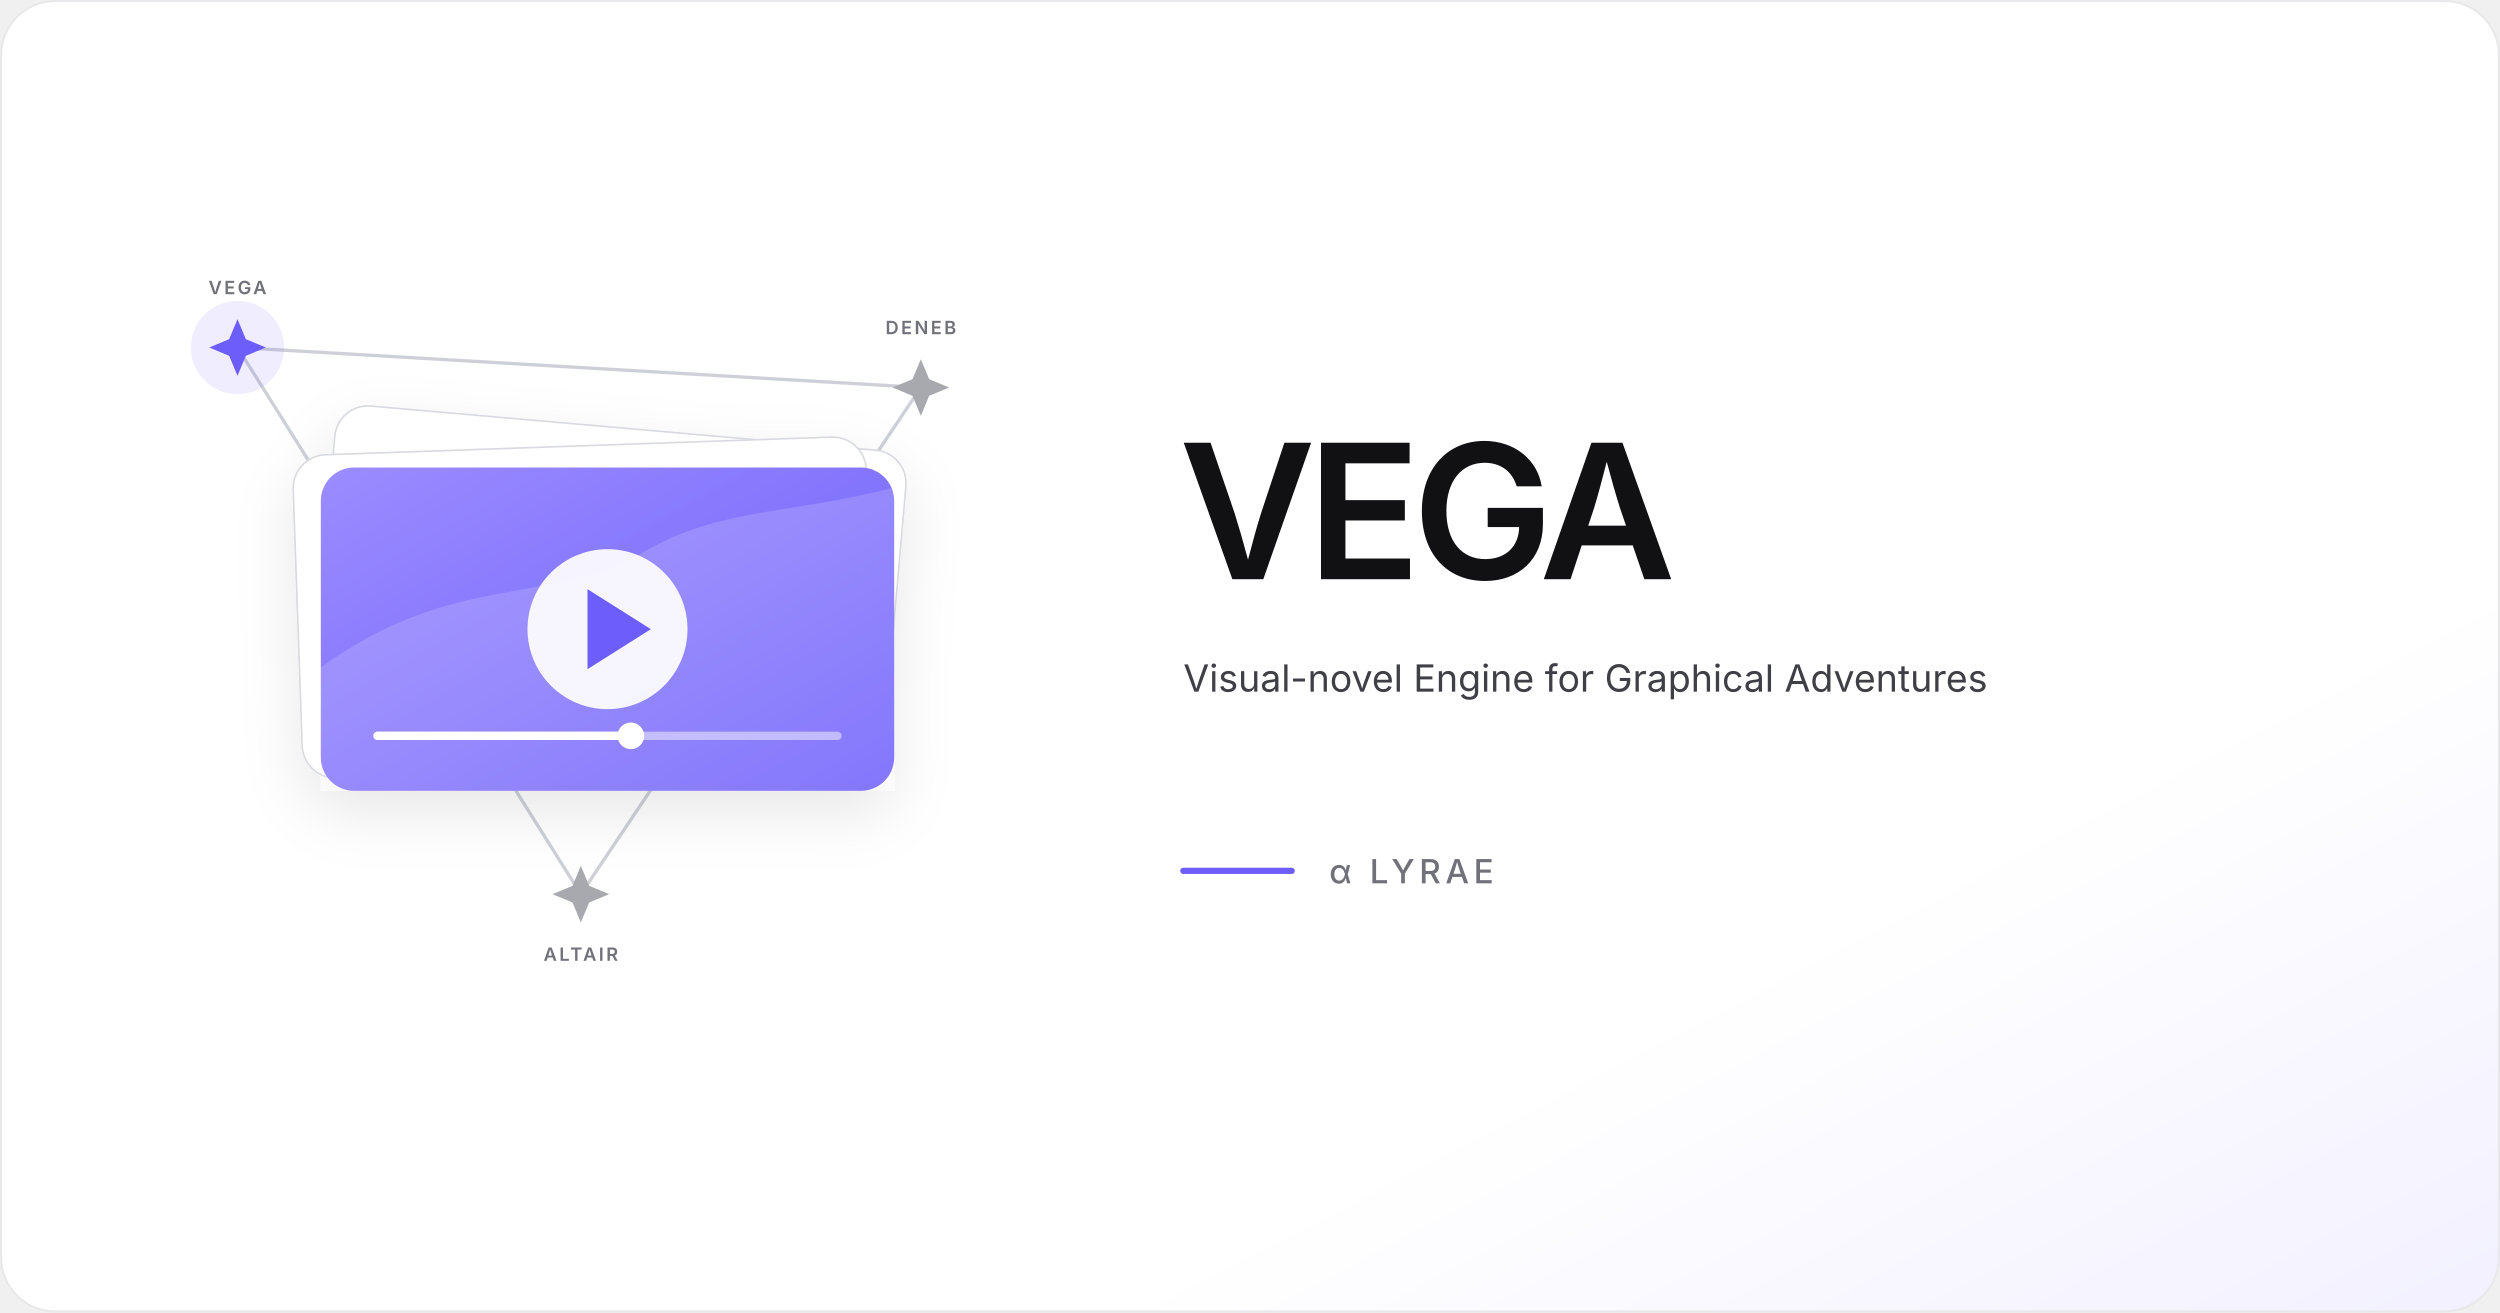
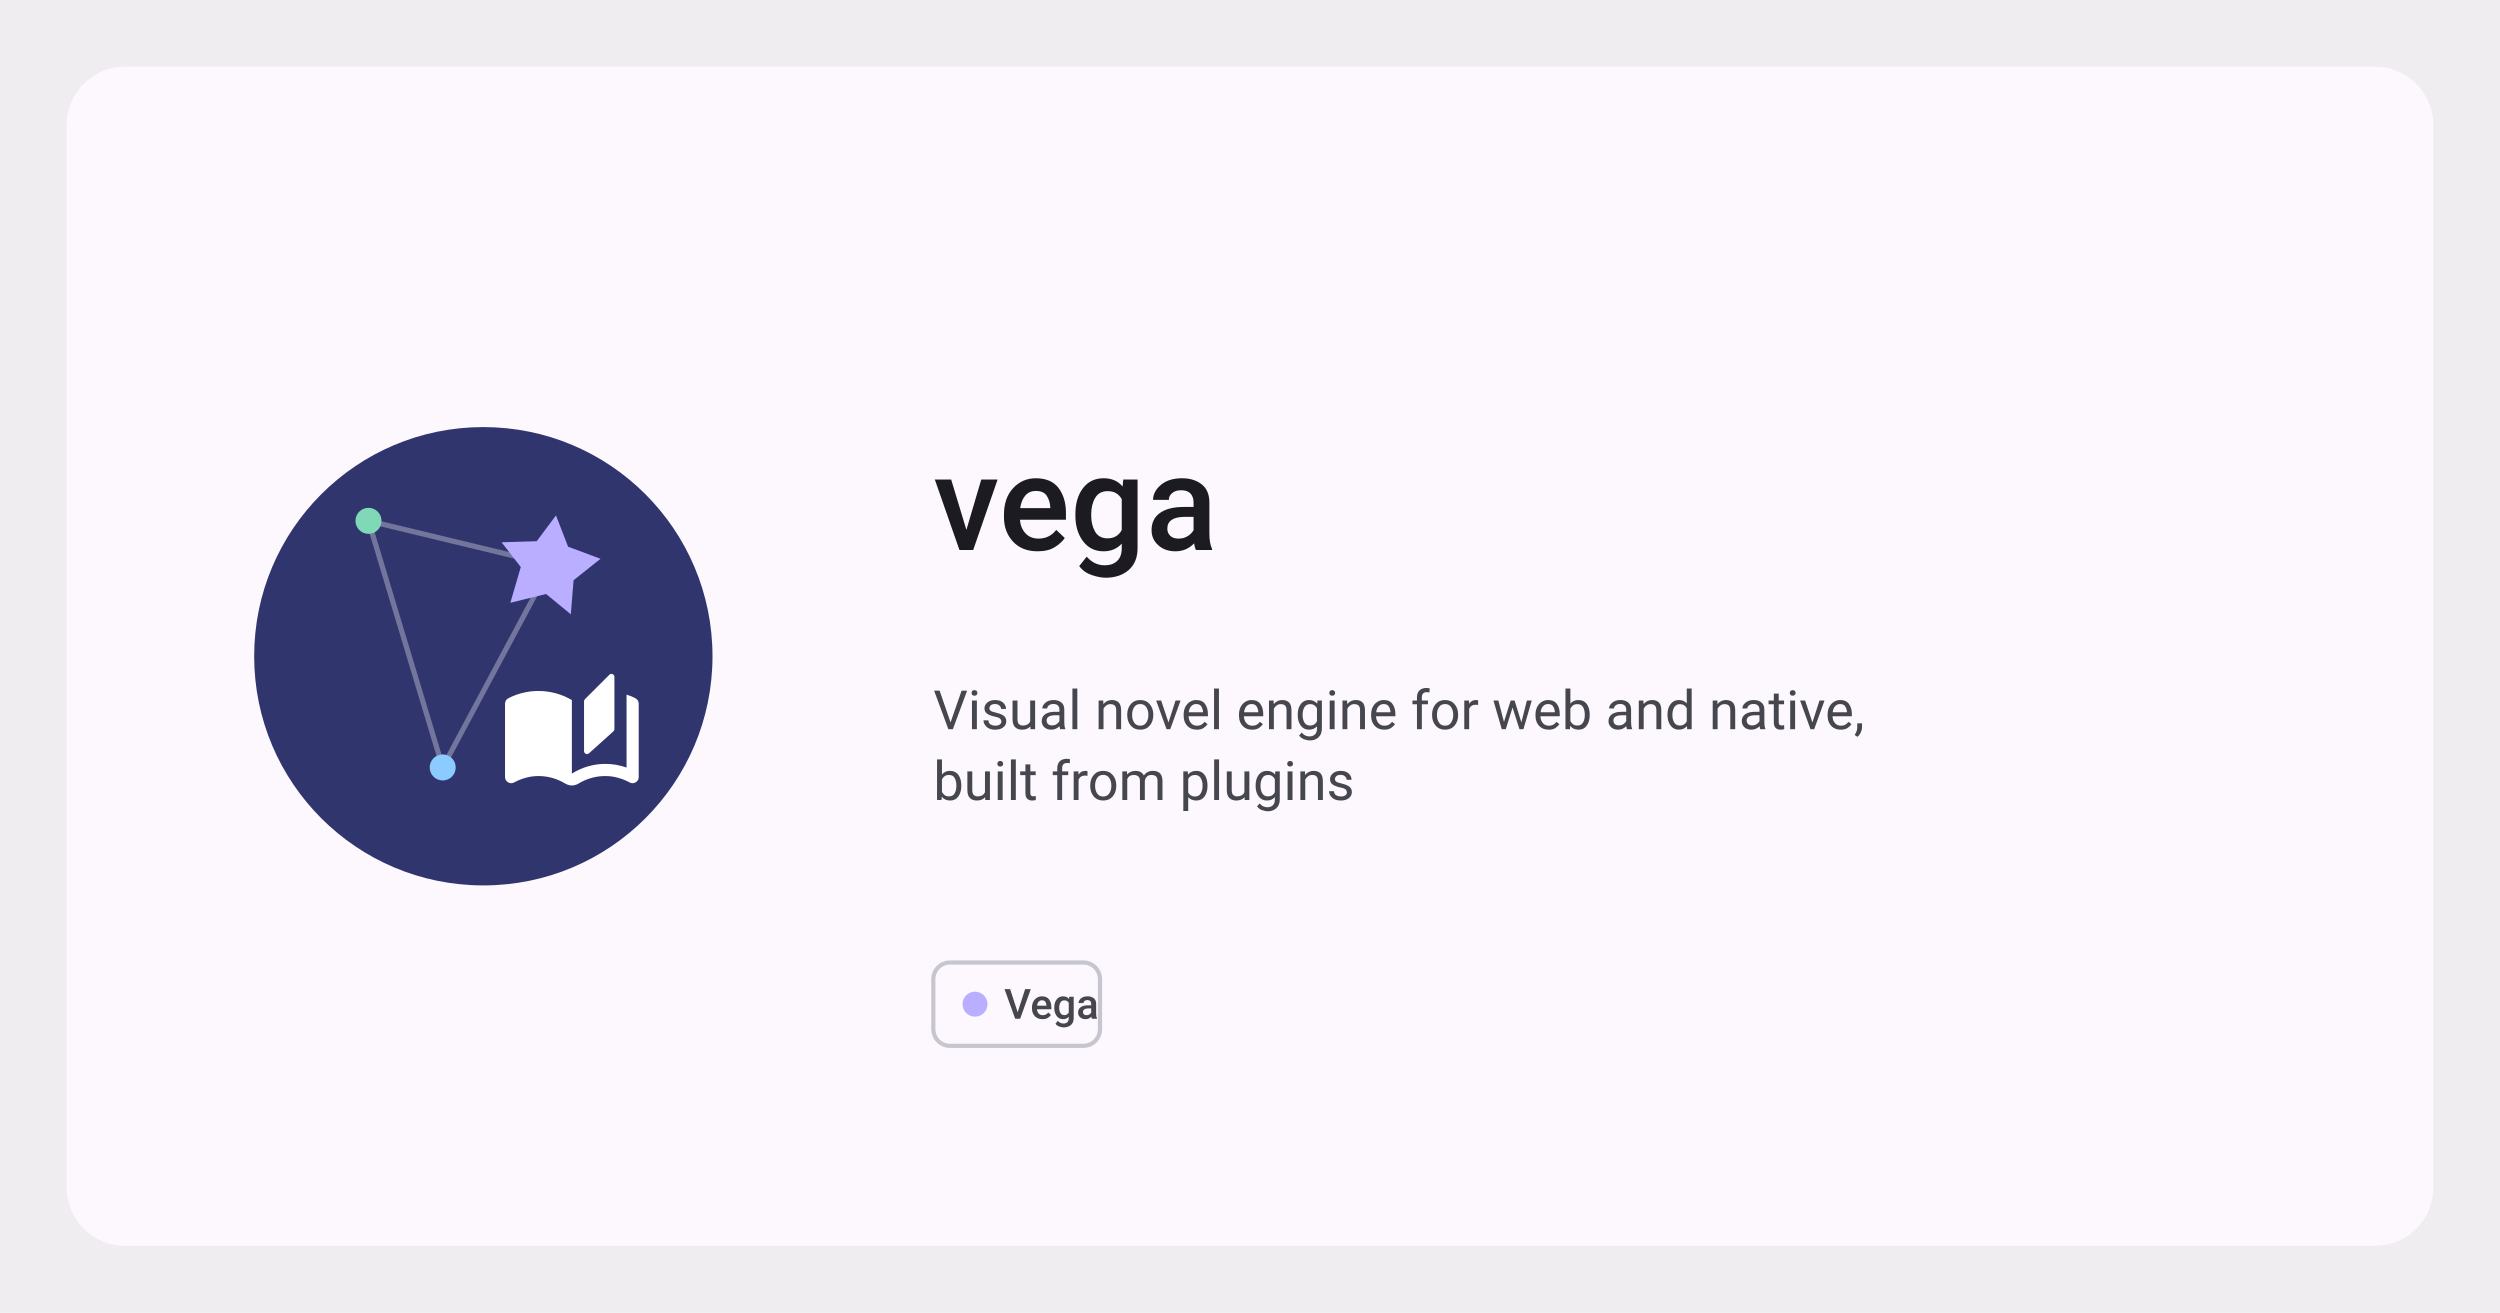
- <svg xmlns="http://www.w3.org/2000/svg" viewBox="0 0 1200 630" role="img" aria-labelledby="title desc">
-   <defs>
-     <linearGradient id="background" x1="0" y1="0" x2="1" y2="1">
-       <stop offset="0" stop-color="#FFFFFF" />
-       <stop offset=".72" stop-color="#FFFFFF" />
-       <stop offset="1" stop-color="#F2F0FF" />
-     </linearGradient>
-     <linearGradient id="accent" x1="0" y1="0" x2="1" y2="1">
-       <stop offset="0" stop-color="#9B8CFF" />
-       <stop offset="1" stop-color="#6D5DFB" />
-     </linearGradient>
-     <filter id="shadow" x="-30%" y="-30%" width="160%" height="160%">
-       <feDropShadow dx="0" dy="14" stdDeviation="18" flood-color="#111827" flood-opacity=".09" />
-     </filter>
-   </defs>
-   <rect x=".5" y=".5" width="1199" height="629" rx="26" fill="url(#background)" stroke="#E8E8EA" />
-   <g transform="translate(34 98) scale(.8)">
-     <g>
-       <path d="M100 86L510 110L306 414Z" fill="none" stroke="#CDD0D7" stroke-width="2" />
-       <g>
-         <circle cx="100" cy="86" r="28" fill="#6D5DFB" opacity=".11" />
-         <path d="M100 69L105 81L117 86L105 91L100 103L95 91L83 86L95 81Z" fill="#6D5DFB" />
+ <svg xmlns="http://www.w3.org/2000/svg" viewBox="0 0 1200 630" role="img" aria-label="vega" font-family="Roboto, 'Noto Sans', sans-serif">
+   <rect width="1200" height="630" fill="#F0EDF1" />
+   <rect x="32" y="32" width="1136" height="566" rx="28" fill="#FCF8FD" />
+   <g transform="translate(112 195)">
+     <svg width="240" height="240" viewBox="0 0 192 192">
+       <circle cx="96" cy="96" r="88" fill="#31356E" />
+       <g stroke="#FFFFFF" stroke-opacity=".32" stroke-width="2" stroke-linecap="round">
+         <line x1="122.0" y1="60.9" x2="80.4" y2="138.7" />
+         <line x1="80.4" y1="138.7" x2="51.9" y2="44.0" />
+         <line x1="51.9" y1="44.0" x2="122.0" y2="60.9" />
      </g>
-       <g>
-         <path d="M510 93L515 105L527 110L515 115L510 127L505 115L493 110L505 105Z" fill="#A7A9AF" />
+       <path transform="translate(88.22 -36.21) scale(0.21111)" d="M169 370L134 417L70 419L105 464L86 529L151 513L196 550L201 488L250 449L191 427Z" fill="#B9AEFF" />
+       <circle cx="80.4" cy="138.7" r="5" fill="#8CCBFF" />
+       <circle cx="51.9" cy="44.0" r="5" fill="#80D9B6" />
+       <g transform="translate(102.0 100.0) scale(2.3333)">
+         <path fill="#FFFFFF" d="M11.463 19.475q-.263-.075-.488-.2q-1.025-.625-2.15-.95T6.5 18q-1.05 0-2.063.275T2.5 19.05q-.525.275-1.012-.025T1 18.15V6.1q0-.275.138-.525T1.55 5.2q1.15-.6 2.4-.9T6.5 4q1.45 0 2.838.375T12 5.5v12.1q1.275-.8 2.675-1.2T17.5 16q.9 0 1.763.15T21 16.6v-12q.375.125.738.263t.712.337q.275.125.413.375T23 6.1v12.05q0 .575-.487.875t-1.013.025q-.925-.5-1.937-.775T17.5 18q-1.2 0-2.325.325t-2.15.95q-.225.125-.488.2T12 19.55t-.537-.075m3.362-5.225q-.25.225-.537.088T14 13.875V5.7q0-.1.038-.188t.112-.162l4-4q.25-.25.55-.125t.3.475v8.575q0 .125-.05.213t-.125.162z" />
      </g>
-       <g>
-         <path d="M306 397L311 409L323 414L311 419L306 431L301 419L289 414L301 409Z" fill="#A7A9AF" />
-       </g>
-       <g filter="url(#shadow)">
-         <rect x="151" y="134" width="344" height="194" rx="20" fill="#FFFFFF" stroke="#D8DAE0" transform="rotate(5 323 231)" />
-         <rect x="136" y="145" width="344" height="194" rx="20" fill="#FFFFFF" stroke="#D8DAE0" transform="rotate(-2 308 242)" />
-         <rect x="150" y="158" width="344" height="194" rx="20" fill="url(#accent)" />
-         <path d="M150 278C230 220 286 242 345 208C390 182 433 186 494 170V352H150Z" fill="#FFFFFF" opacity=".16" />
-         <circle cx="322" cy="255" r="48" fill="#FFFFFF" opacity=".92" />
-         <path d="M310 231L348 255L310 279Z" fill="#6D5DFB" />
-         <path d="M184 319H460" stroke="#FFFFFF" stroke-opacity=".48" stroke-width="5" stroke-linecap="round" />
-         <path d="M184 319H336" stroke="#FFFFFF" stroke-width="5" stroke-linecap="round" />
-         <circle cx="336" cy="319" r="8" fill="#FFFFFF" />
-       </g>
-       <text x="100" y="54" text-anchor="middle" fill="#71717A" font-family="Inter, Helvetica Neue, Arial, sans-serif" font-size="11" font-weight="600" letter-spacing="1.4">VEGA</text>
-       <text x="510" y="78" text-anchor="middle" fill="#71717A" font-family="Inter, Helvetica Neue, Arial, sans-serif" font-size="11" font-weight="600" letter-spacing="1.4">DENEB</text>
-       <text x="306" y="454" text-anchor="middle" fill="#71717A" font-family="Inter, Helvetica Neue, Arial, sans-serif" font-size="11" font-weight="600" letter-spacing="1.4">ALTAIR</text>
+     </svg>
+   </g>
+   <g transform="translate(448 200)">
+     <text x="0" y="64" fill="#1B1B21" font-size="64" font-weight="500">vega</text>
+     <text x="0" y="150" fill="#46464F" font-size="26">Visual novel engine for web and native,</text>
+     <text x="0" y="184" fill="#46464F" font-size="26">built from plugins</text>
+     <g transform="translate(0 262)">
+       <rect width="80" height="40" rx="8" fill="none" stroke="#C7C5D0" stroke-width="2" />
+       <circle cx="20" cy="20" r="6" fill="#B9AEFF" />
+       <text x="34" y="27" fill="#46464F" font-size="20" font-weight="500">Vega</text>
    </g>
  </g>
-   <g transform="translate(566 178)">
-     <text x="0" y="100" fill="#111114" font-family="Inter, Helvetica Neue, Arial, sans-serif" font-size="90" font-weight="600" letter-spacing="-4">VEGA</text>
-     <text x="2" y="154" fill="#3F3F46" font-family="Inter, Helvetica Neue, Arial, sans-serif" font-size="18">Visual-novel Engine for Graphical Adventures</text>
-     <line x1="2" y1="240" x2="54" y2="240" stroke="#6D5DFB" stroke-width="3" stroke-linecap="round" />
-     <text x="72" y="246" fill="#71717A" font-family="Inter, Helvetica Neue, Arial, sans-serif" font-size="16" font-weight="500" letter-spacing="2.2">α LYRAE</text>
-   </g>
</svg>
